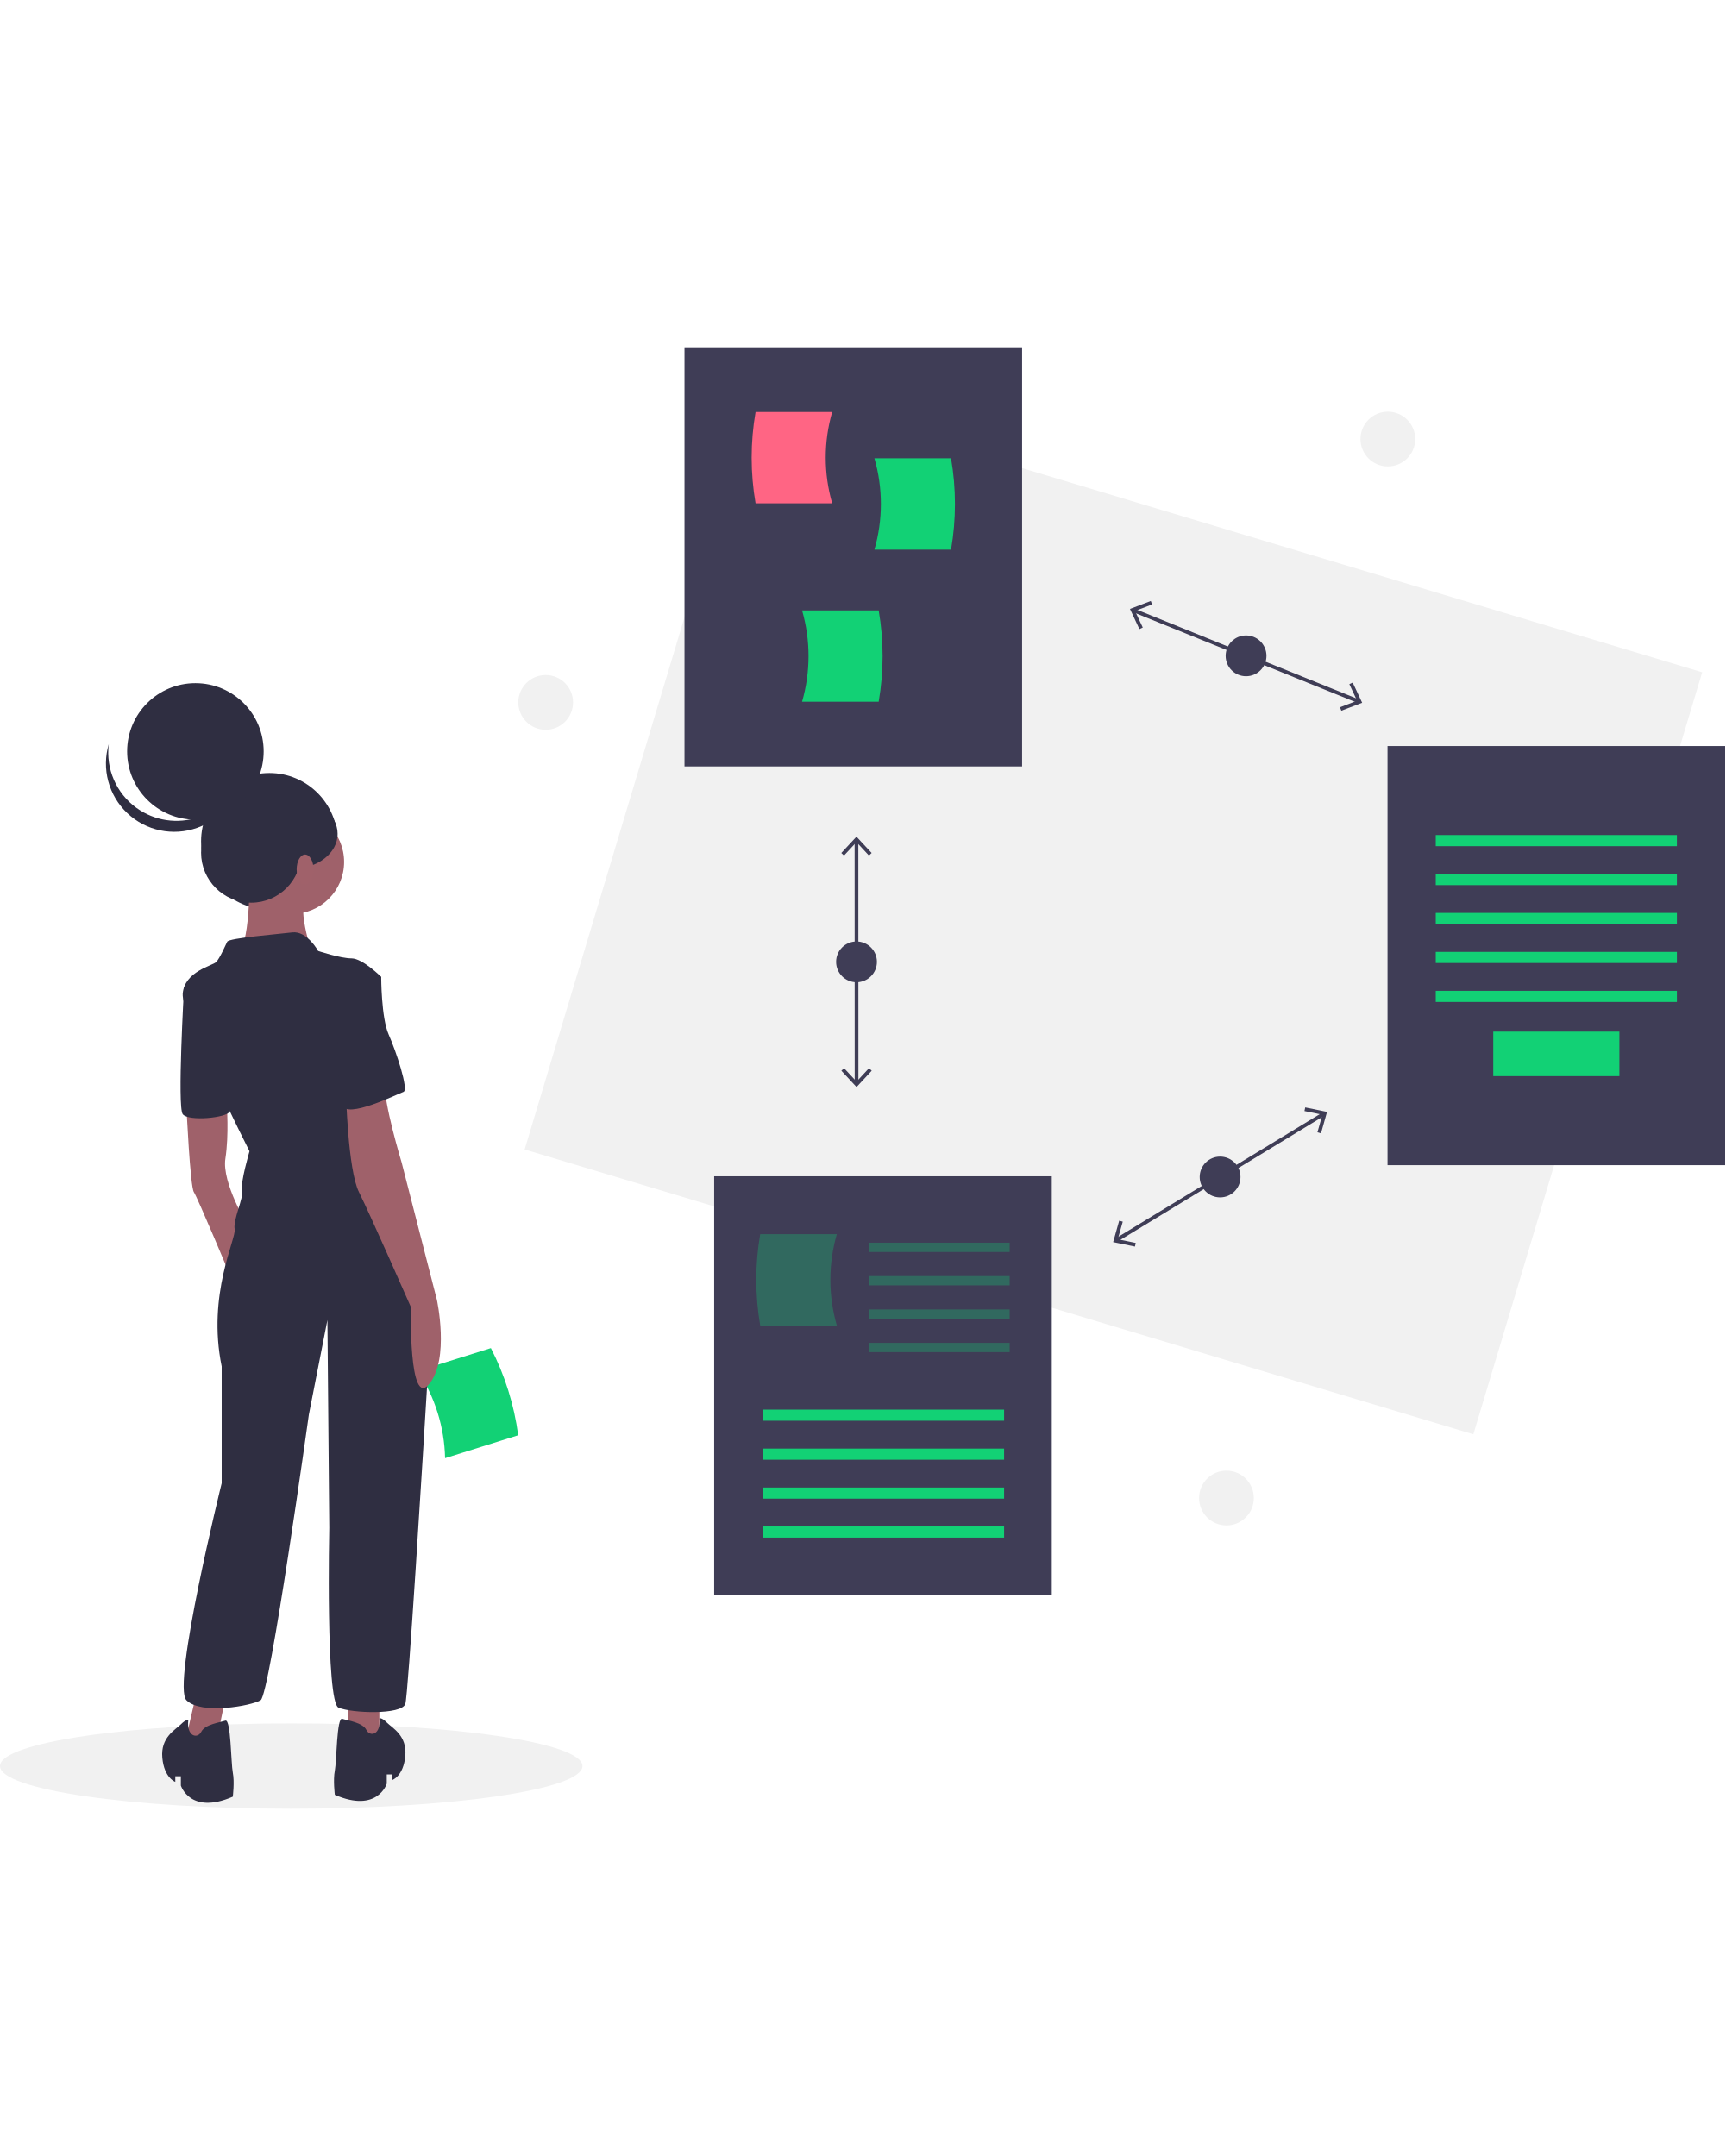
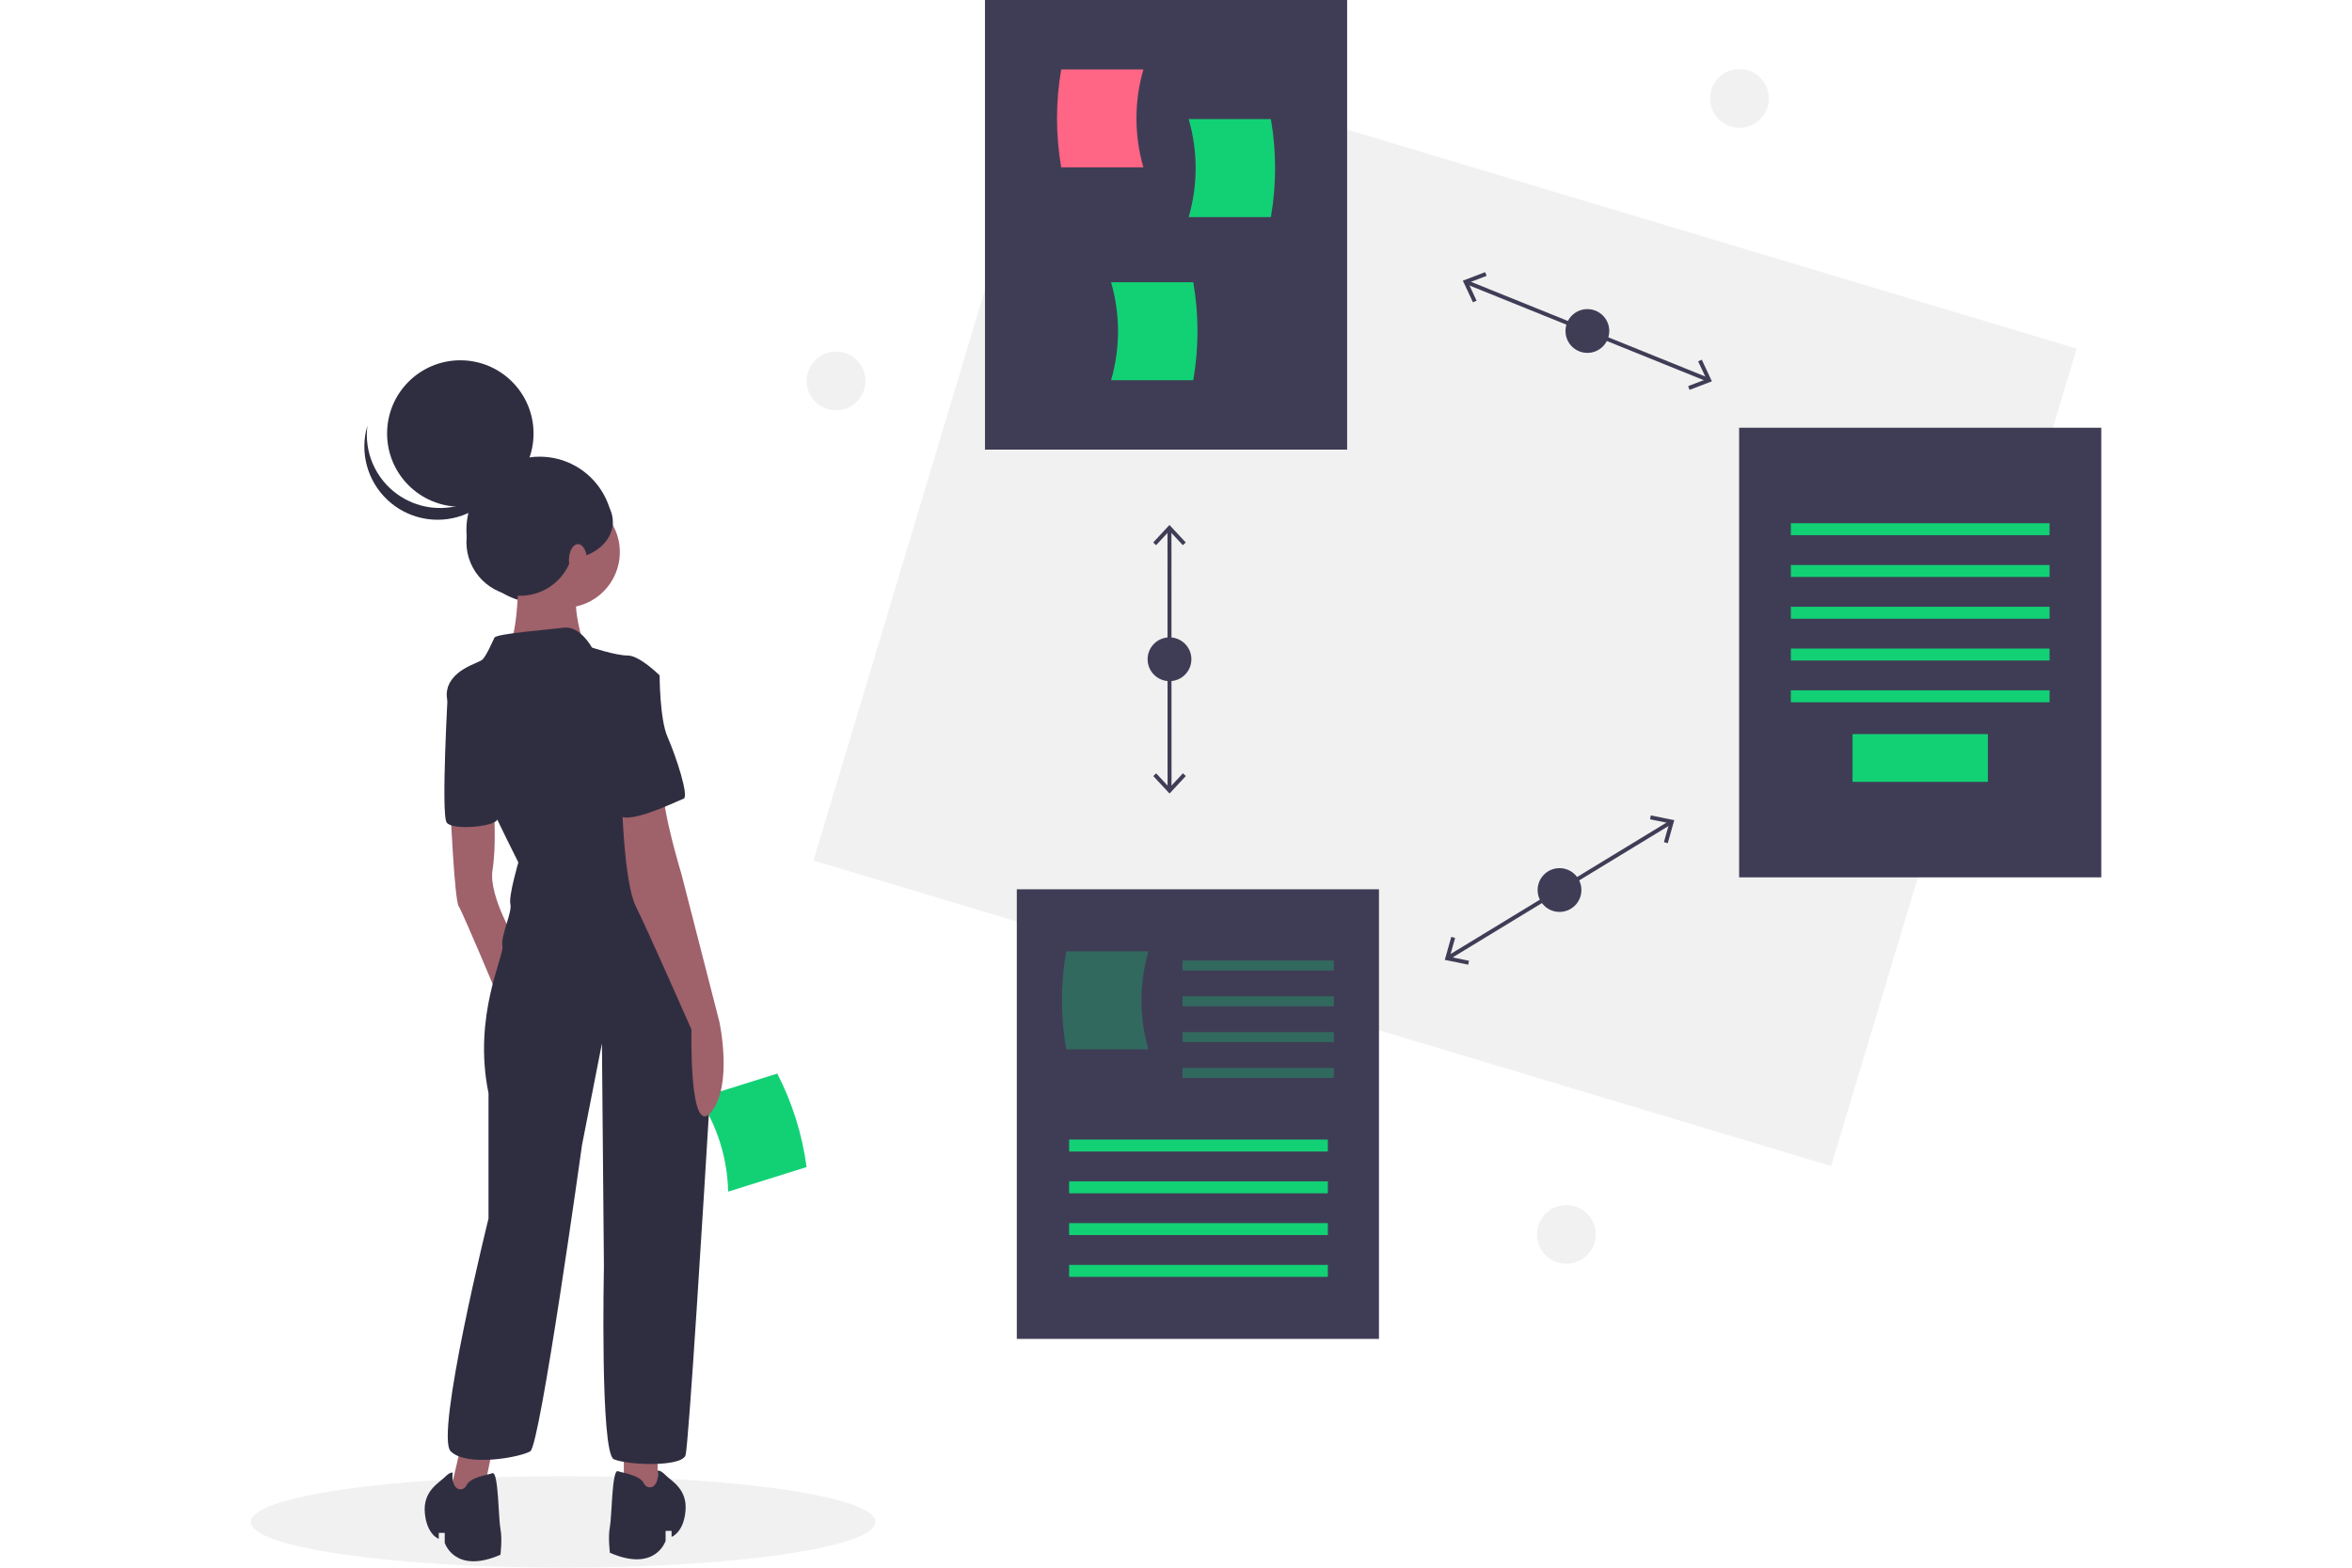
- <svg xmlns="http://www.w3.org/2000/svg" id="effd0595-b14c-4c7e-b56f-e463e9379f7d" data-name="Layer 1" width="240" height="300" viewBox="0 0 930 788">
+ <svg xmlns="http://www.w3.org/2000/svg" id="effd0595-b14c-4c7e-b56f-e463e9379f7d" data-name="Layer 1" width="120" height="80" viewBox="0 0 930 788">
  <circle cx="748.166" cy="49.477" r="14.756" fill="#f1f1f1" />
  <circle cx="661.166" cy="620.477" r="14.756" fill="#f1f1f1" />
  <circle cx="294.166" cy="191.477" r="14.756" fill="#f1f1f1" />
  <ellipse cx="157" cy="765" rx="157" ry="23" fill="#f1f1f1" />
  <path d="M374.936,654.976,414.351,642.628a144.462,144.462,0,0,0-14.722-46.995l-39.415,12.348A88.611,88.611,0,0,1,374.936,654.976Z" transform="translate(-135 -56)" fill="#12d175" />
  <circle cx="145.2" cy="266.353" r="36.8" fill="#2f2e41" />
  <polygon points="105.5 727.5 98.5 757.5 115.5 757.5 122.5 723.5 105.5 727.5" fill="#9f616a" />
  <polygon points="187.5 727.5 187.5 755.5 204.5 757.5 204.5 727.5 187.5 727.5" fill="#9f616a" />
  <path d="M235.5,465.5s2,43,4,46,20,46,20,46l9-28s-14-23-12-36,.74-28.997.74-28.997Z" transform="translate(-135 -56)" fill="#9f616a" />
  <circle cx="157.5" cy="277.5" r="28" fill="#9f616a" />
  <path d="M269.5,336.5s1,40-6,46,40,1,40,1-10-28-2-34S269.5,336.5,269.5,336.5Z" transform="translate(-135 -56)" fill="#9f616a" />
  <path d="M306.5,381.5s-6-11-14-10-34,3-35,5-4,9-6,11-17,5-18,17,36,85,36,85-5,17-4,21-5,16-4,21-15,35-7,74v63s-27,109-19,117,35,3,40,0,26-154,26-154l10-51,1,112s-2,94,5,97,34,4,36-2c1.56-4.68,9.202-129.189,12.491-183.766a203.905,203.905,0,0,0-4.403-56.175C357.426,528.68,351.384,506.502,344.5,497.5c-13-17-21-71-21-71l17-31s-10-10-16-10S306.5,381.5,306.5,381.5Z" transform="translate(-135 -56)" fill="#2f2e41" />
  <path d="M239.5,397.5l-5.274,3.589S230.5,465.5,233.5,469.5s23.857,2.048,25.429-1.476S239.5,397.5,239.5,397.5Z" transform="translate(-135 -56)" fill="#2f2e41" />
  <path d="M321.5,457.5s1,42,7,54,28,62,28,62-1.277,55.032,9.861,41.516S370.5,569.5,370.5,569.5l-19-74s-10-33-9-43S321.5,457.5,321.5,457.5Z" transform="translate(-135 -56)" fill="#9f616a" />
  <path d="M339.5,795.299s1-.799,4,2.201,11,7,10,18-7,13-7,13v-3h-3v5s-5,16-28,6c0,0-1-8,0-13s1-29,4-28,11,2,13,6S340.5,804.098,339.5,795.299Z" transform="translate(-135 -56)" fill="#2f2e41" />
  <path d="M236.5,796.299s-1-.799-4,2.201-11,7-10,18,7,13,7,13v-3h3v5s5,16,28,6c0,0,1-8,0-13s-1-29-4-28-11,2-13,6S235.5,805.098,236.5,796.299Z" transform="translate(-135 -56)" fill="#2f2e41" />
  <path d="M326.5,392.5l14,3s0,22,4,31,11,30,8,31-31,15-33,7S312.5,392.5,326.5,392.5Z" transform="translate(-135 -56)" fill="#2f2e41" />
  <circle cx="105.334" cy="217.9" r="36.8" fill="#2f2e41" />
  <path d="M208.592,304.372a36.802,36.802,0,0,0,56.829-19.323A36.802,36.802,0,1,1,193.634,269.958,36.788,36.788,0,0,0,208.592,304.372Z" transform="translate(-135 -56)" fill="#2f2e41" />
  <circle cx="135.387" cy="272.486" r="26.987" fill="#2f2e41" />
  <ellipse cx="158.08" cy="262.366" rx="23.92" ry="18.707" fill="#2f2e41" />
  <ellipse cx="164.46" cy="281.535" rx="4.54" ry="8.032" fill="#a0616a" />
  <rect x="468.235" y="145.388" width="534" height="429" transform="matrix(0.95775, 0.2876, -0.2876, 0.95775, -0.4351, -252.2463)" fill="#f1f1f1" />
  <line x1="611.165" y1="141.893" x2="732.305" y2="190.858" fill="none" stroke="#3f3d56" stroke-miterlimit="10" stroke-width="2" />
  <polygon points="614.244 151.96 616.058 151.113 611.876 142.182 621.09 138.664 620.374 136.795 609.153 141.082 614.244 151.96" fill="#3f3d56" />
  <polygon points="723.096 195.958 722.38 194.089 731.593 190.572 727.412 181.64 729.226 180.793 734.316 191.673 723.096 195.958" fill="#3f3d56" />
  <circle cx="671.735" cy="166.375" r="11" fill="#3f3d56" />
  <line x1="601.934" y1="481.351" x2="713.537" y2="413.4" fill="none" stroke="#3f3d56" stroke-miterlimit="10" stroke-width="2" />
  <polygon points="611.848 484.891 612.251 482.93 602.59 480.953 605.268 471.461 603.341 470.919 600.082 482.48 611.848 484.891" fill="#3f3d56" />
  <polygon points="712.13 423.833 710.203 423.291 712.882 413.801 703.22 411.822 703.624 409.862 715.391 412.274 712.13 423.833" fill="#3f3d56" />
  <circle cx="657.735" cy="447.375" r="11" fill="#3f3d56" />
  <line x1="461.716" y1="266.044" x2="461.755" y2="396.706" fill="none" stroke="#3f3d56" stroke-miterlimit="10" stroke-width="2" />
  <polygon points="453.538 272.674 455.003 274.038 461.714 266.812 468.431 274.034 469.895 272.669 461.713 263.875 453.538 272.674" fill="#3f3d56" />
  <polygon points="453.573 390.082 455.038 388.717 461.753 395.939 468.466 388.713 469.931 390.077 461.754 398.875 453.573 390.082" fill="#3f3d56" />
  <circle cx="461.735" cy="331.375" r="11" fill="#3f3d56" />
  <rect x="369" width="182" height="226" fill="#3f3d56" />
  <path d="M583.621,140.134H542.317a144.462,144.462,0,0,1,0-49.247H583.621A88.612,88.612,0,0,0,583.621,140.134Z" transform="translate(-135 -56)" fill="#ff6584" />
  <path d="M606.379,165.112h41.304a144.462,144.462,0,0,0,0-49.247H606.379A88.612,88.612,0,0,1,606.379,165.112Z" transform="translate(-135 -56)" fill="#12d175" />
  <path d="M567.379,247.112h41.304a144.462,144.462,0,0,0,0-49.247H567.379A88.612,88.612,0,0,1,567.379,247.112Z" transform="translate(-135 -56)" fill="#12d175" />
  <rect x="748" y="215" width="182" height="226" fill="#3f3d56" />
  <rect x="774" y="263" width="130" height="6" fill="#12d175" />
  <rect x="774" y="284" width="130" height="6" fill="#12d175" />
  <rect x="774" y="305" width="130" height="6" fill="#12d175" />
  <rect x="774" y="326" width="130" height="6" fill="#12d175" />
  <rect x="774" y="347" width="130" height="6" fill="#12d175" />
  <rect x="805" y="369" width="68" height="24" fill="#12d175" />
  <rect x="385" y="447" width="182" height="226" fill="#3f3d56" />
  <rect x="411.297" y="572.806" width="130" height="6" fill="#12d175" />
  <rect x="411.297" y="593.806" width="130" height="6" fill="#12d175" />
  <rect x="411.297" y="614.806" width="130" height="6" fill="#12d175" />
  <rect x="411.297" y="635.806" width="130" height="6" fill="#12d175" />
  <path d="M586.121,583.441H544.817a144.462,144.462,0,0,1,0-49.247H586.121A88.612,88.612,0,0,0,586.121,583.441Z" transform="translate(-135 -56)" fill="#12d175" opacity="0.3" />
  <rect x="468.297" y="482.806" width="76" height="5" fill="#12d175" opacity="0.3" />
  <rect x="468.297" y="500.806" width="76" height="5" fill="#12d175" opacity="0.3" />
  <rect x="468.297" y="518.806" width="76" height="5" fill="#12d175" opacity="0.3" />
  <rect x="468.297" y="536.806" width="76" height="5" fill="#12d175" opacity="0.3" />
</svg>
